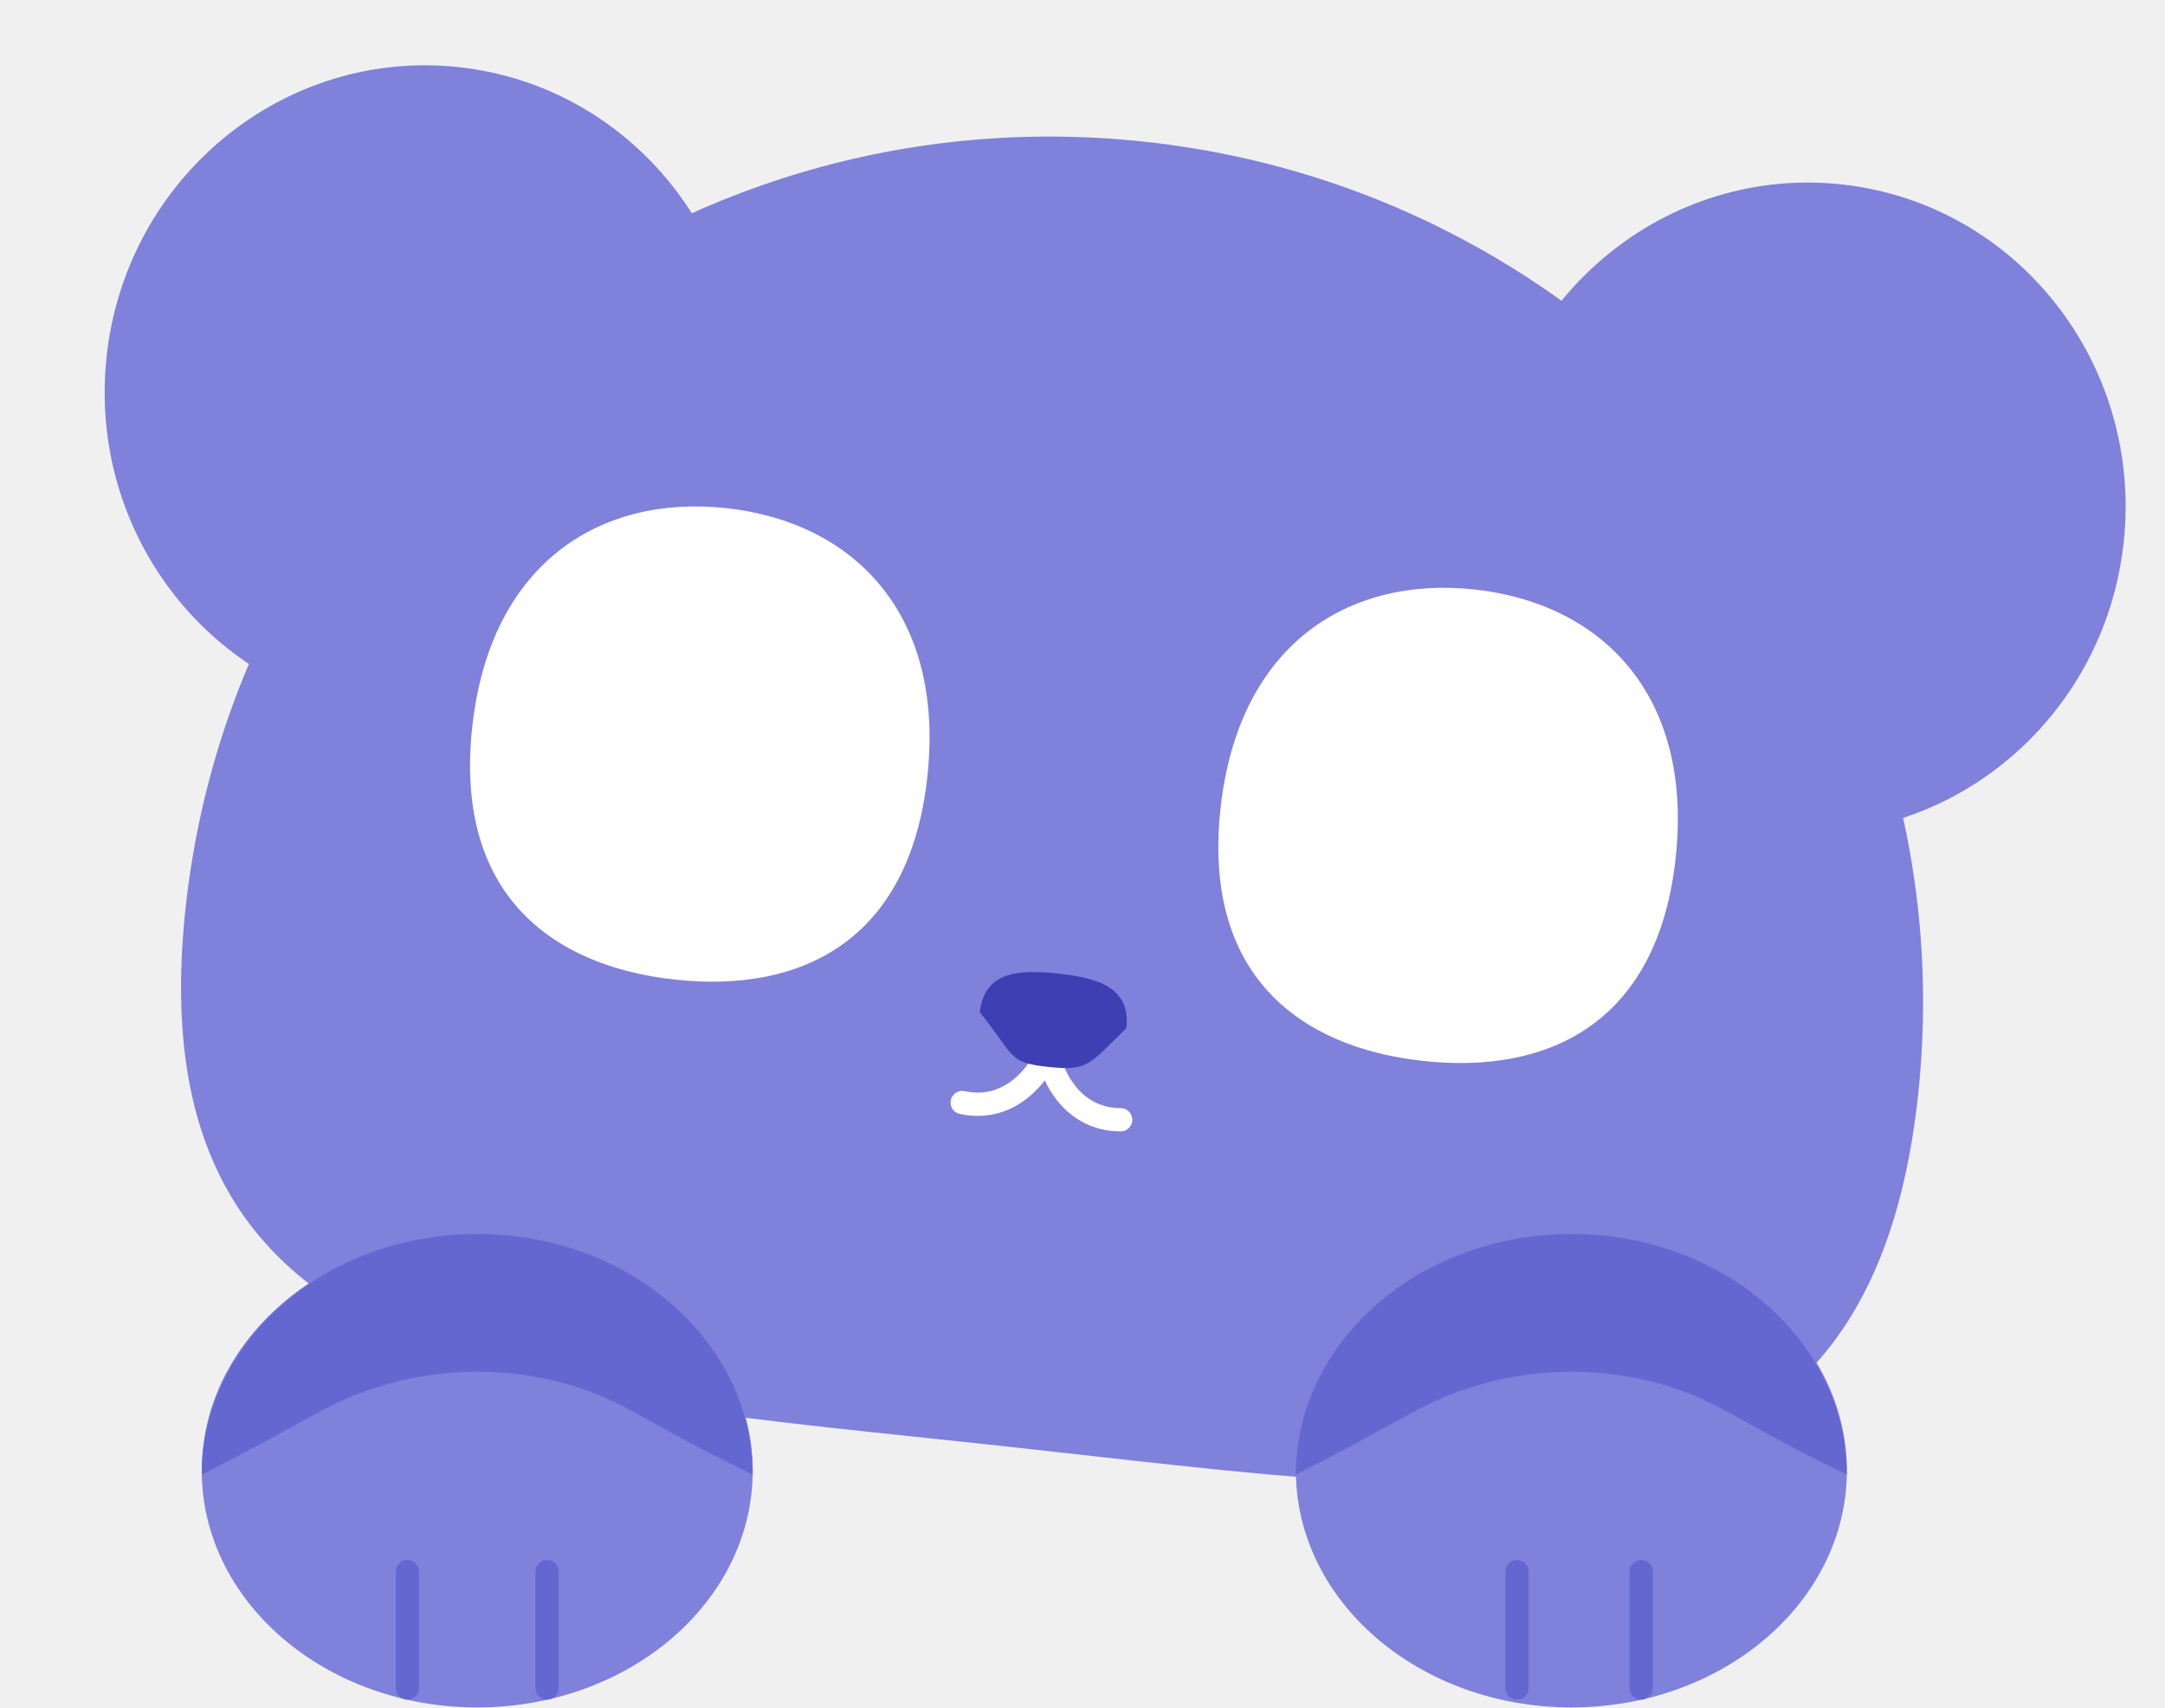
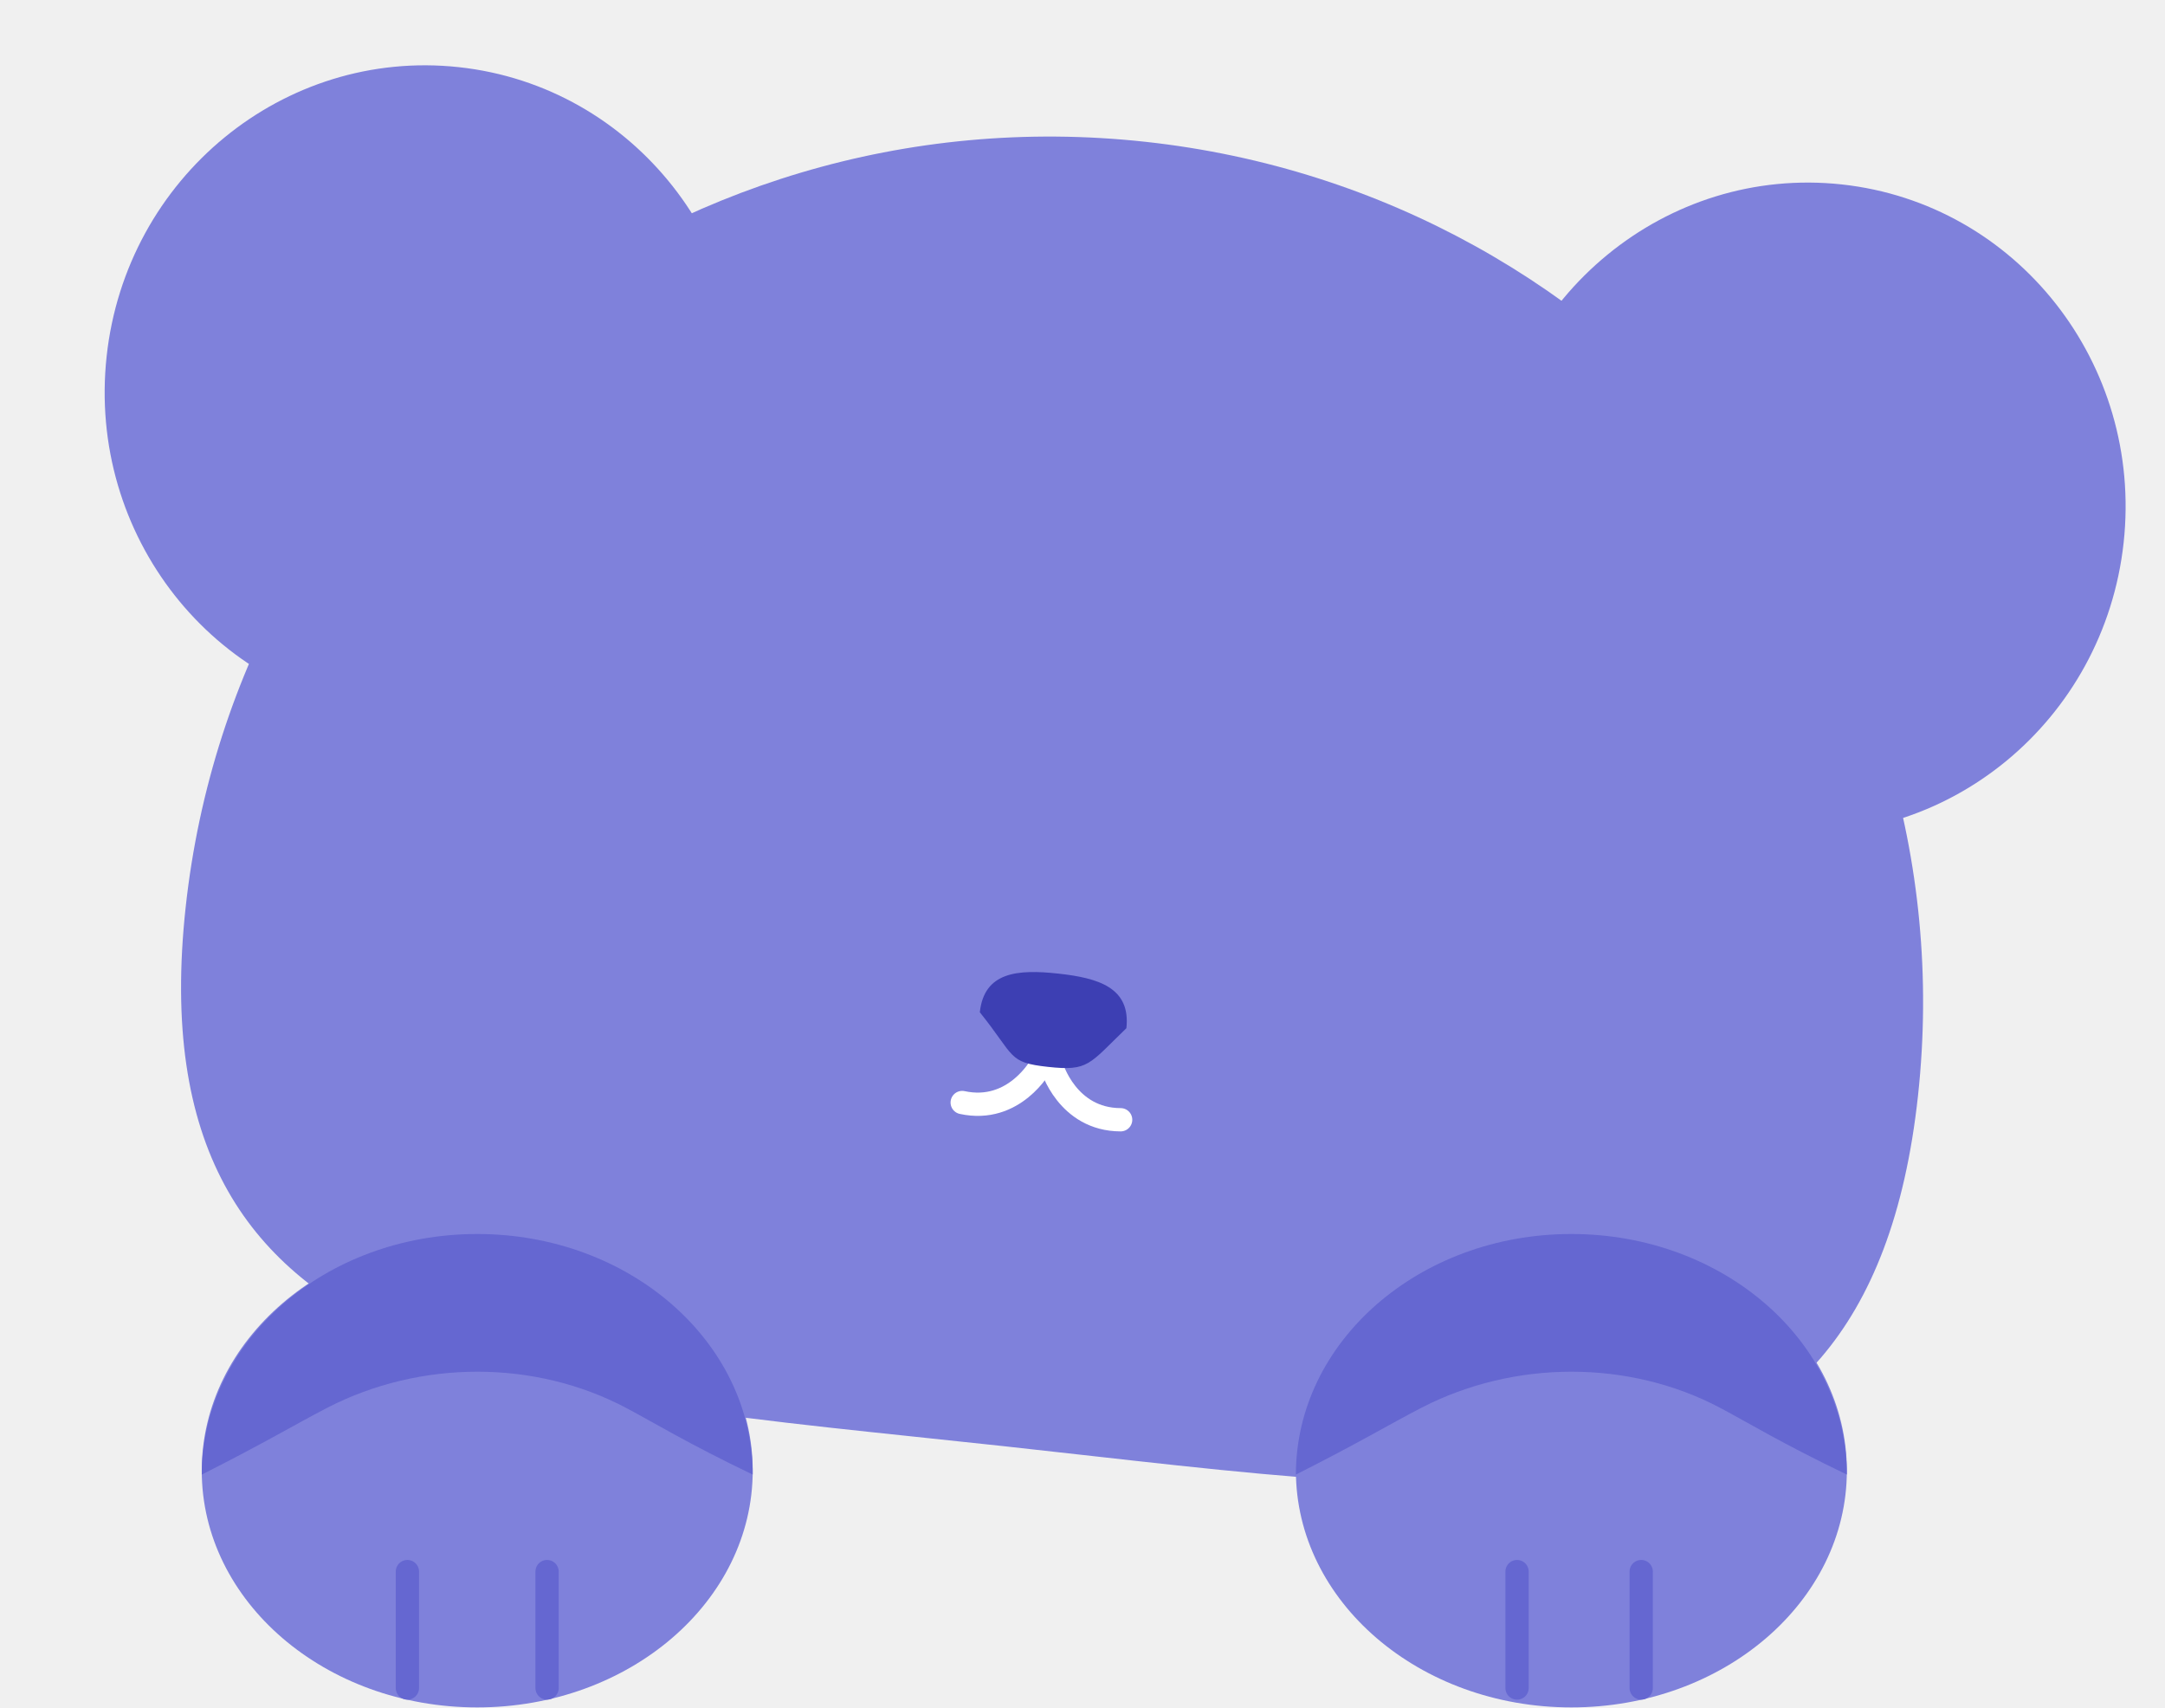
<svg xmlns="http://www.w3.org/2000/svg" width="279" height="220" viewBox="0 0 279 220" fill="none">
  <path d="M247.17 141.183C240.52 202.366 190.968 193.037 129.32 186.336C67.672 179.634 17.273 178.099 23.924 116.916C30.574 55.733 85.941 11.568 147.589 18.269C209.237 24.97 253.821 80.001 247.17 141.183Z" fill="#7F81DB" />
  <ellipse cx="54.6" cy="50.354" rx="41.099" ry="41.946" transform="rotate(6.20377 54.5998 50.3543)" fill="#7F81DB" />
  <ellipse cx="232.813" cy="65.464" rx="41.099" ry="41.946" transform="rotate(6.20377 232.813 65.4643)" fill="#7F81DB" />
-   <path d="M119.507 100.083C117.201 121.294 103.189 127.983 86.992 126.223C70.795 124.462 58.547 114.918 60.852 93.708C63.158 72.497 77.398 63.713 93.595 65.474C109.792 67.234 121.813 78.873 119.507 100.083Z" fill="white" />
-   <path d="M215.939 110.566C213.633 131.776 199.621 138.466 183.424 136.705C167.227 134.944 154.979 125.4 157.284 104.19C159.59 82.98 173.83 74.195 190.027 75.956C206.224 77.716 218.245 89.355 215.939 110.566Z" fill="white" />
  <path d="M134.138 137.275C134.138 137.275 130.732 143.525 123.997 142.06" stroke="white" stroke-width="3" stroke-linecap="round" />
  <path d="M135.539 137.428C135.539 137.428 137.522 144.263 144.415 144.28" stroke="white" stroke-width="3" stroke-linecap="round" />
  <path d="M145.156 132.483C140.303 137.168 140.274 138.034 135.058 137.467C129.842 136.9 130.859 136.141 126.267 130.43C126.834 125.214 131.149 124.88 136.365 125.447C141.581 126.014 145.723 127.267 145.156 132.483Z" fill="#3D3FB3" />
  <ellipse cx="61.5" cy="189.5" rx="35.5" ry="30.5" fill="#7F81DB" />
  <path d="M80.764 181.448C84.429 183.397 88.528 185.925 97 190C97 172.879 81.106 159 61.5 159C41.894 159 26 172.879 26 190C33.975 185.986 38.321 183.376 42.208 181.374C54.137 175.228 68.915 175.148 80.764 181.448Z" fill="#6567D1" />
  <line x1="52.5" y1="217.5" x2="52.5" y2="202.5" stroke="#6567D1" stroke-width="3" stroke-linecap="round" />
  <line x1="70.5" y1="217.5" x2="70.5" y2="202.5" stroke="#6567D1" stroke-width="3" stroke-linecap="round" />
  <ellipse cx="202.5" cy="189.5" rx="35.5" ry="30.5" fill="#7F81DB" />
  <path d="M221.764 181.448C225.429 183.397 229.528 185.925 238 190C238 172.879 222.106 159 202.5 159C182.894 159 167 172.879 167 190C174.975 185.986 179.321 183.376 183.208 181.374C195.137 175.228 209.915 175.148 221.764 181.448Z" fill="#6567D1" />
  <line x1="195.5" y1="217.5" x2="195.5" y2="202.5" stroke="#6567D1" stroke-width="3" stroke-linecap="round" />
  <line x1="211.5" y1="217.5" x2="211.5" y2="202.5" stroke="#6567D1" stroke-width="3" stroke-linecap="round" />
</svg>
